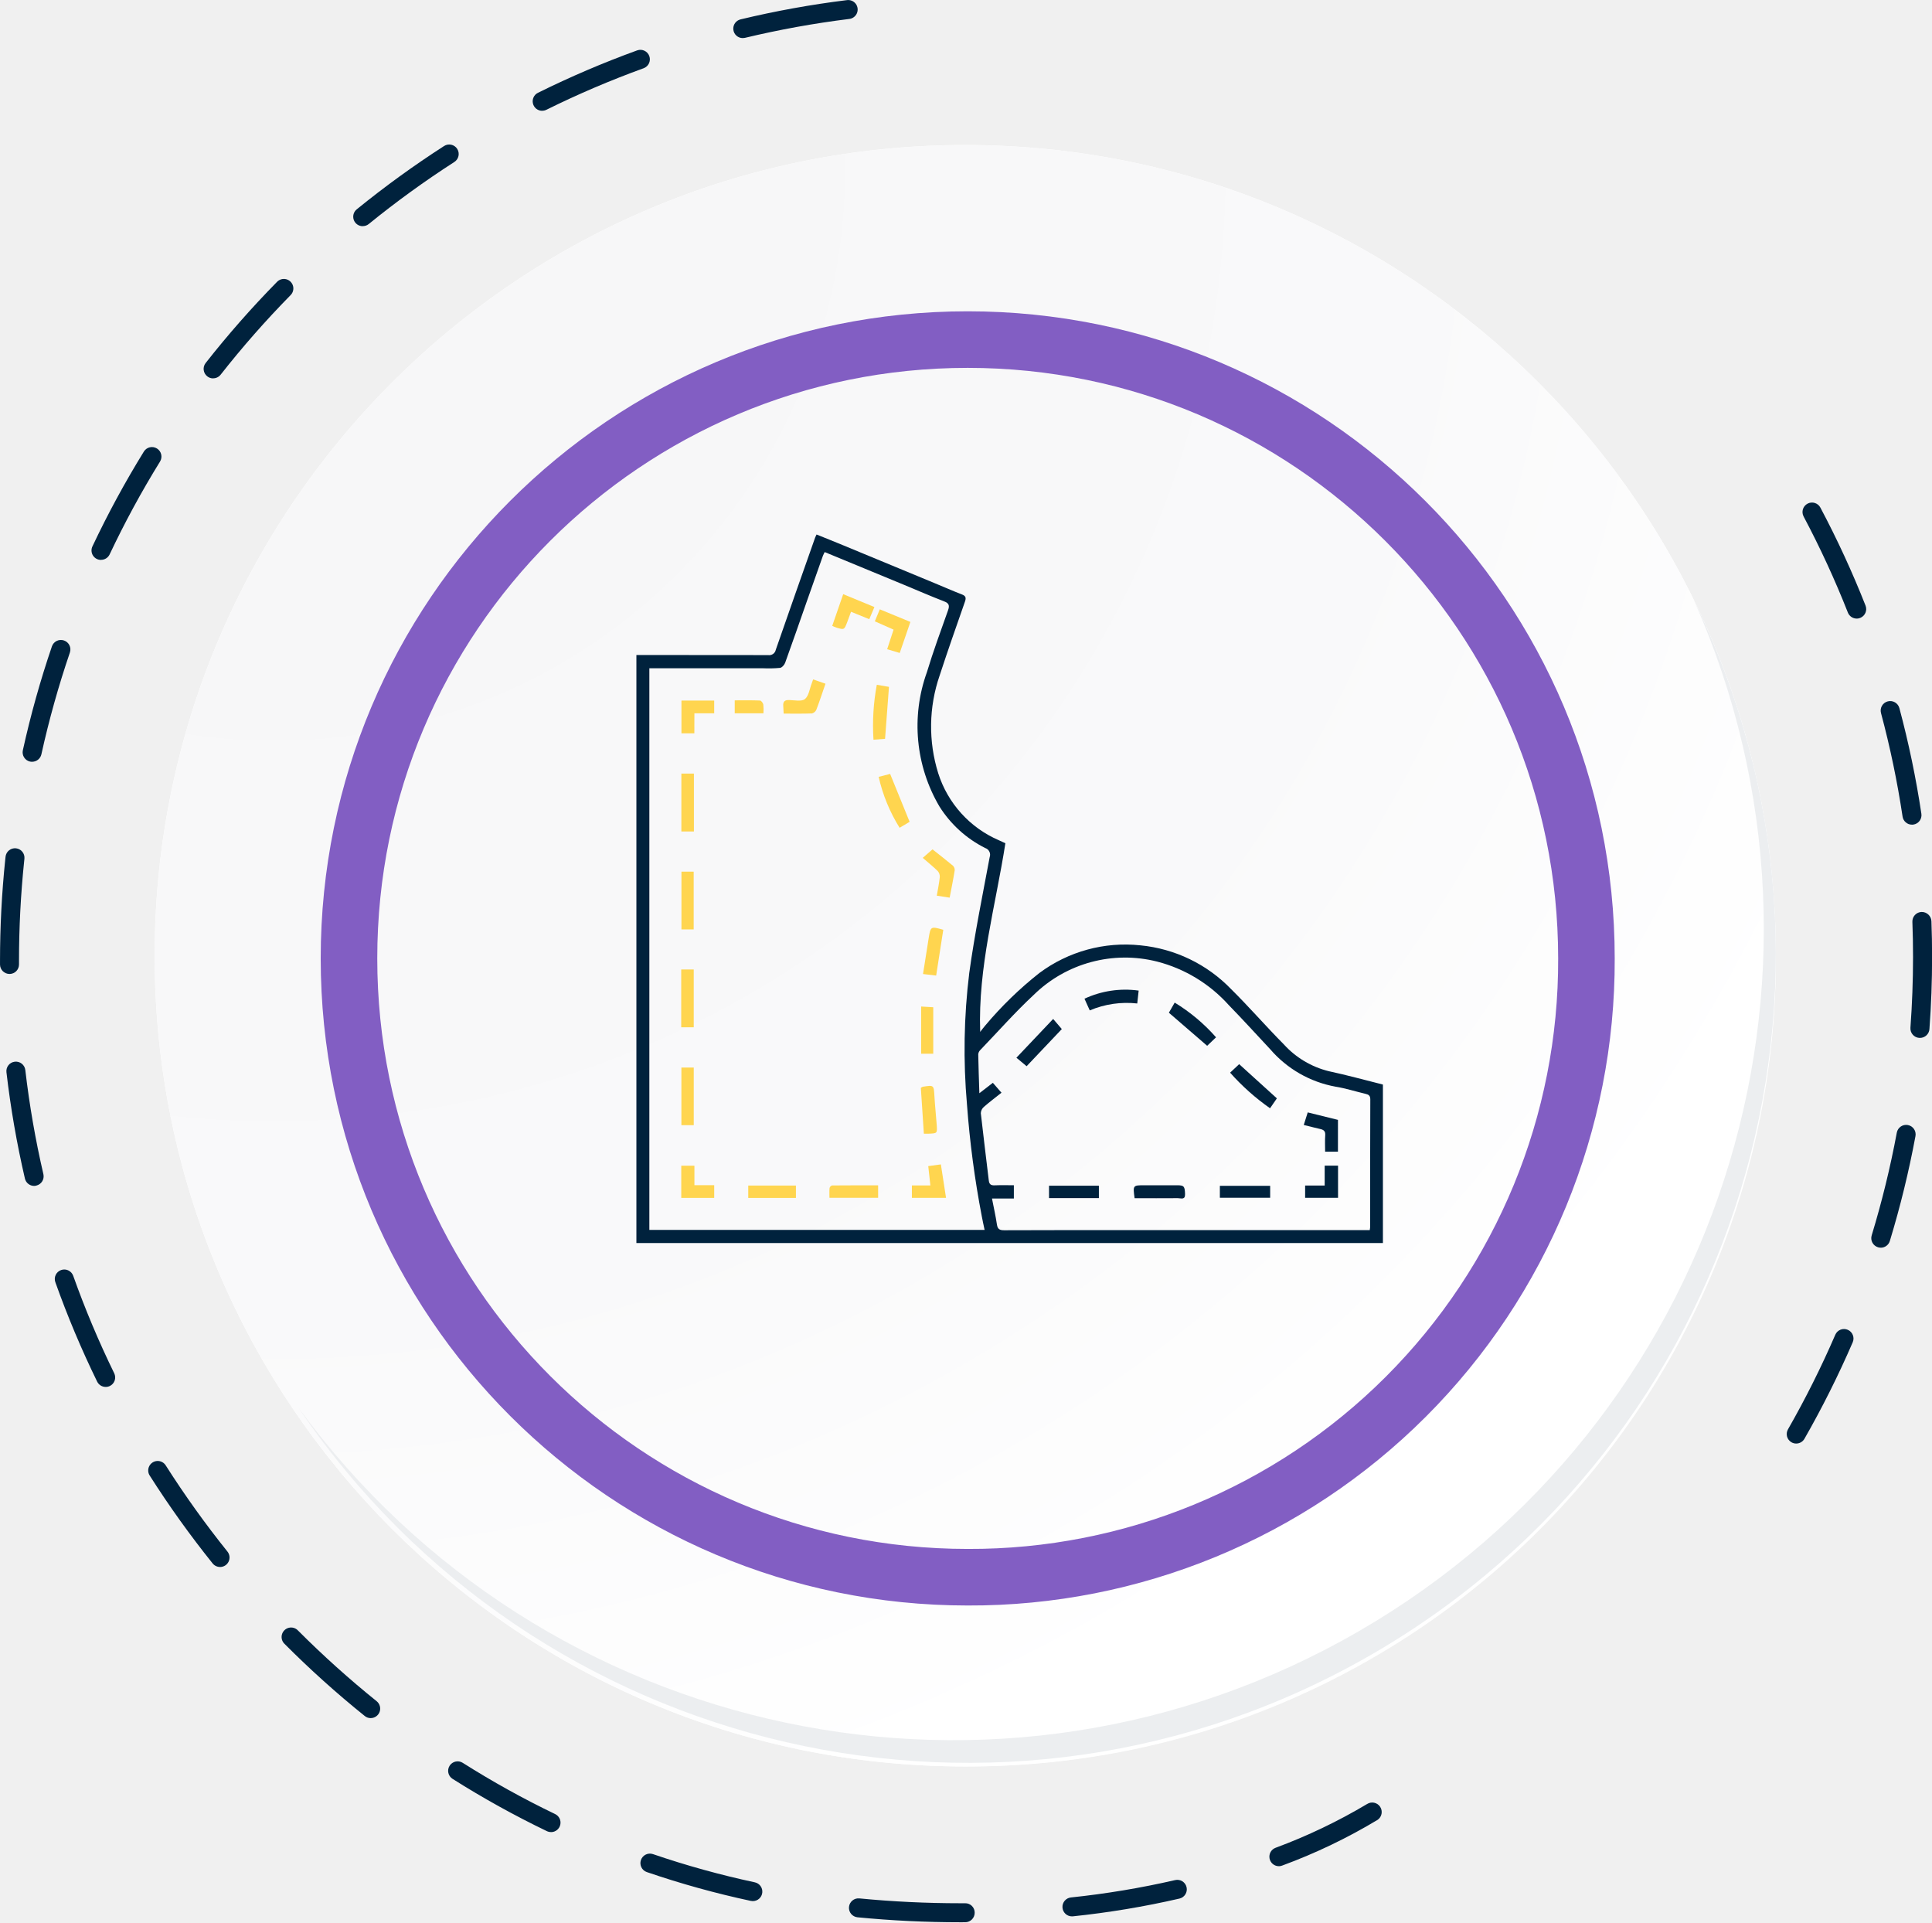
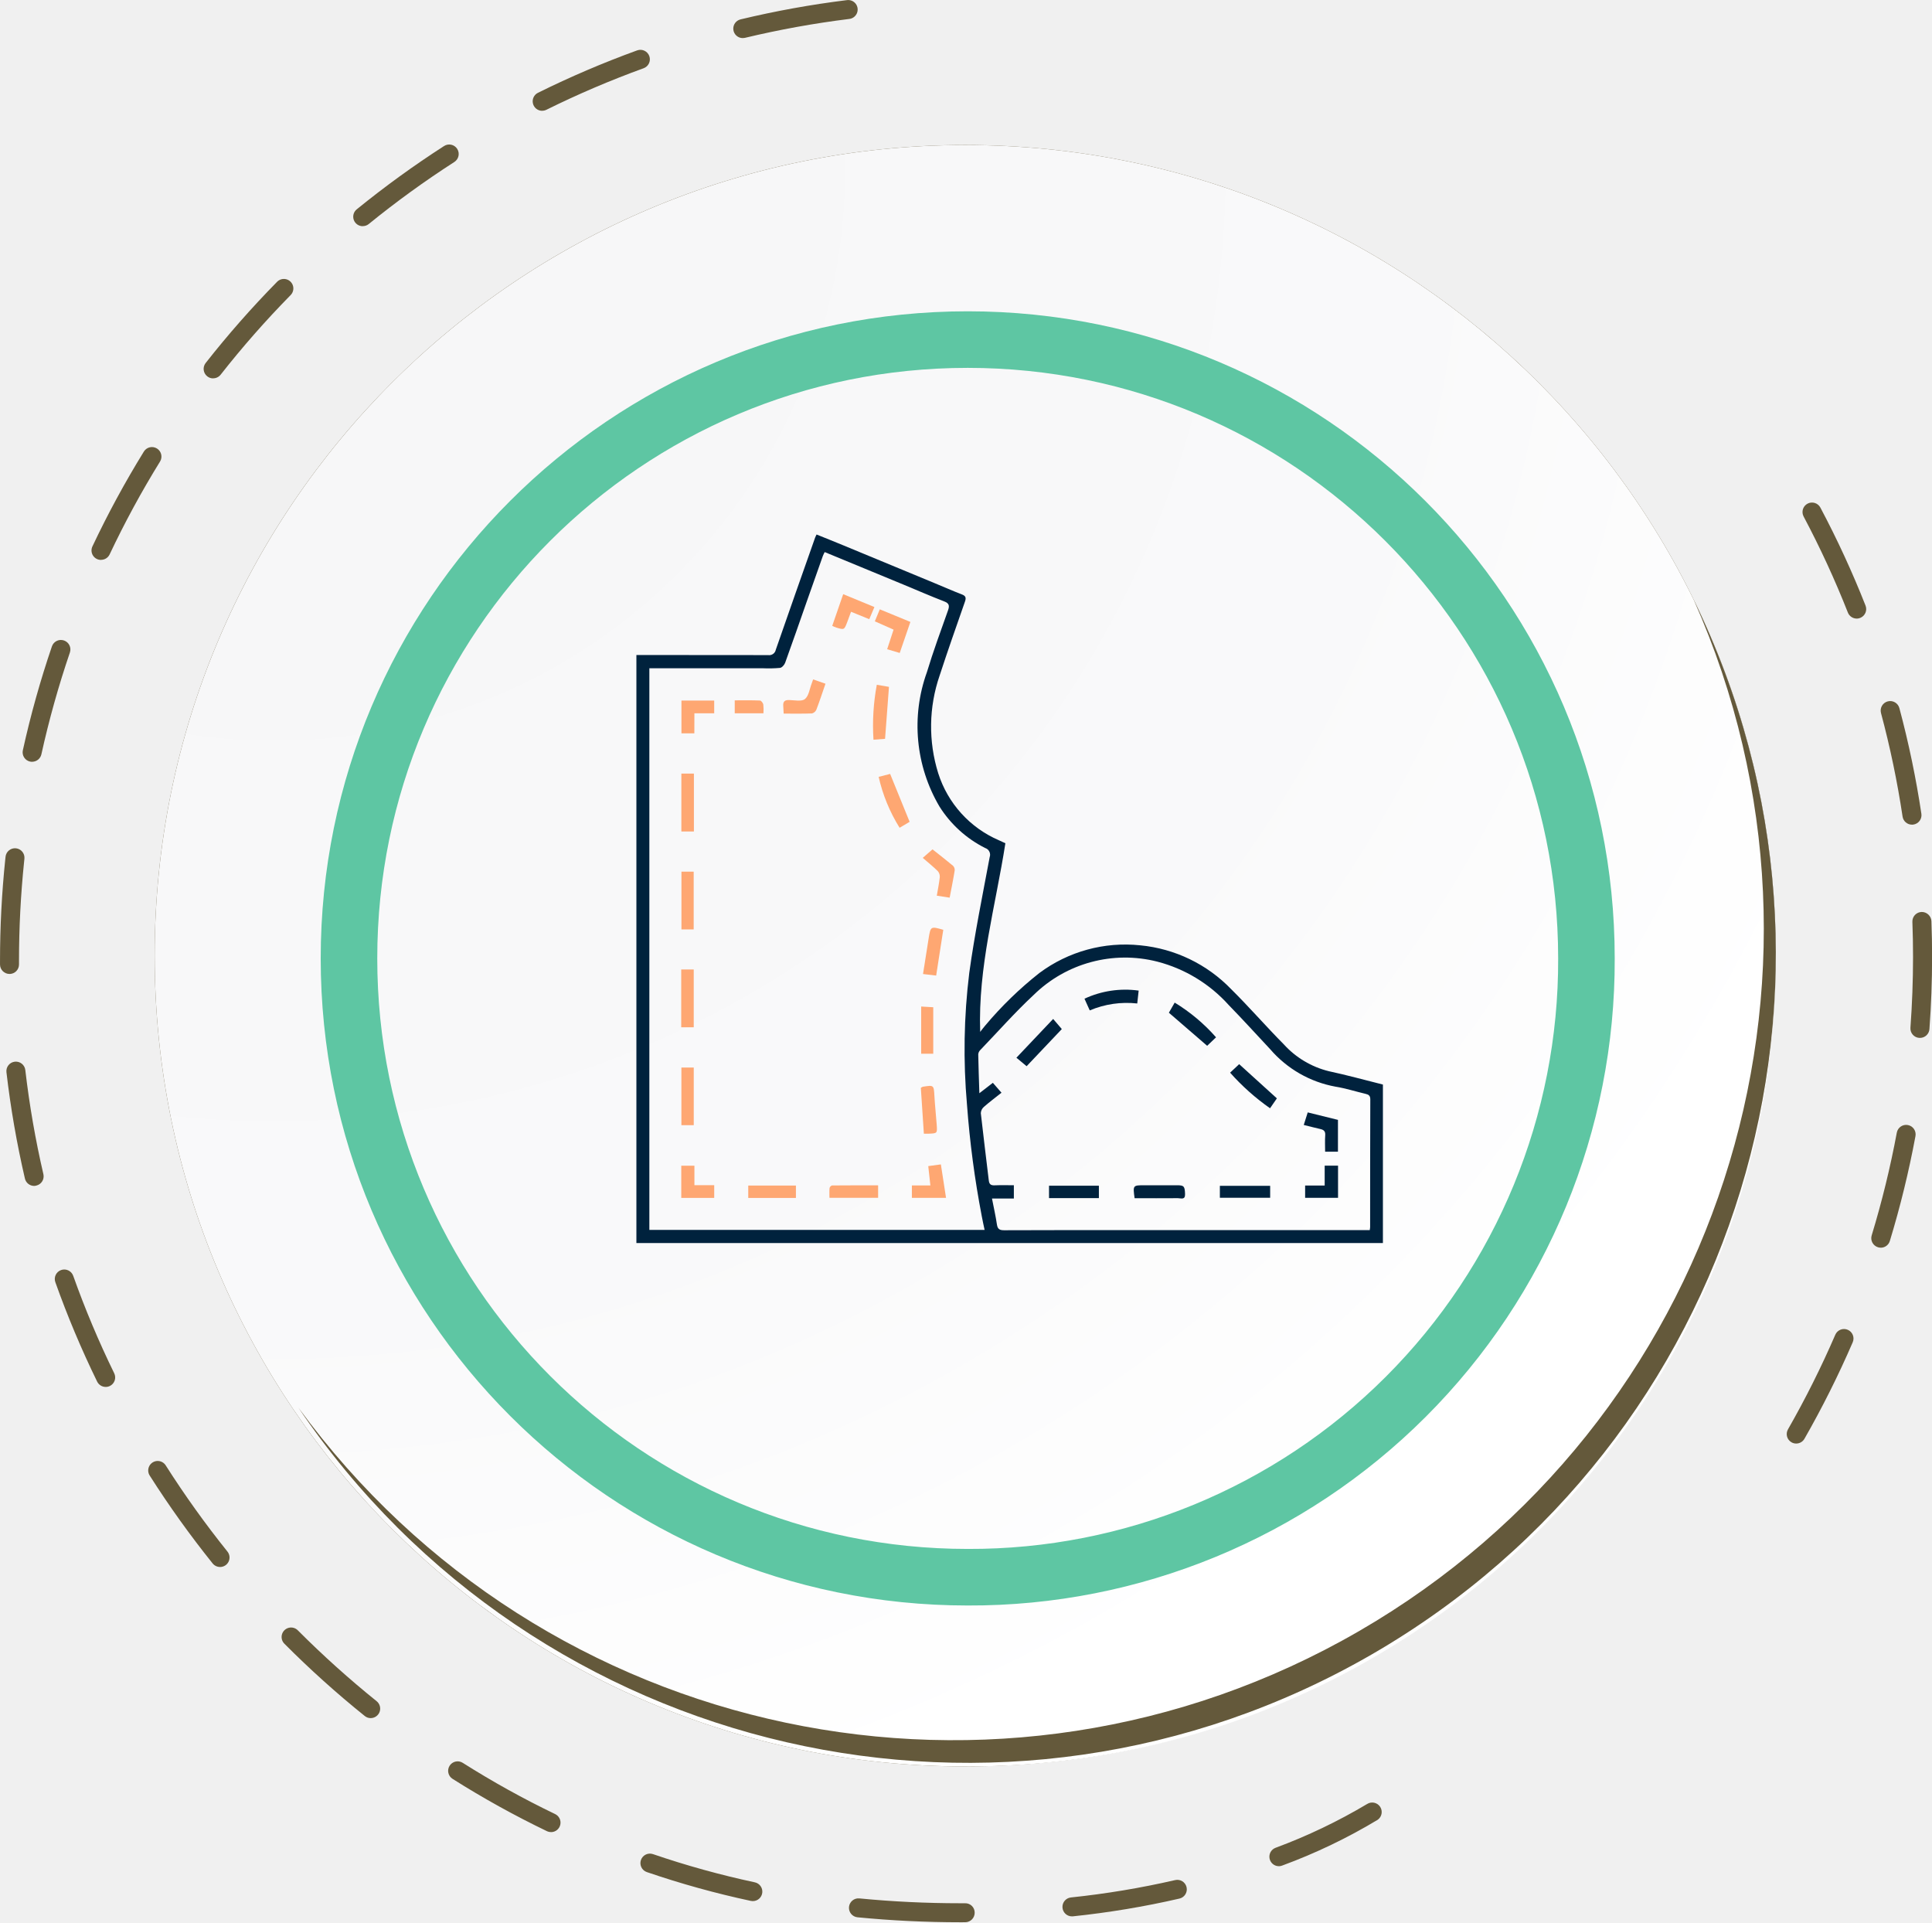
- <svg xmlns="http://www.w3.org/2000/svg" width="136.636" height="135.928" viewBox="0 0 136.636 135.928">
+ <svg xmlns="http://www.w3.org/2000/svg" id="Grupo_1099956" data-name="Grupo 1099956" width="136.636" height="135.928" viewBox="0 0 136.636 135.928">
  <defs>
    <radialGradient id="radial-gradient" cx="0.076" cy="0.019" r="1.465" gradientTransform="translate(0.001)" gradientUnits="objectBoundingBox">
      <stop offset="0" stop-color="#f6f6f7" />
      <stop offset="0.477" stop-color="#f9f9fa" />
      <stop offset="0.715" stop-color="#fff" />
    </radialGradient>
  </defs>
-   <g id="Grupo_1100724" data-name="Grupo 1100724" transform="translate(-363 -3430)">
-     <g id="Grupo_1099956" data-name="Grupo 1099956" transform="translate(363 3430)">
-       <g id="Grupo_26585" data-name="Grupo 26585" transform="translate(126.362 35.538)">
-         <path id="Trazado_67426" data-name="Trazado 67426" d="M1525.322,4809.3a.658.658,0,0,1-.333-.088.67.67,0,0,1-.25-.915,67.285,67.285,0,0,0,3.347-6.691.671.671,0,1,1,1.232.533,68.634,68.634,0,0,1-3.414,6.824A.67.67,0,0,1,1525.322,4809.3Zm5.984-13.85a.66.66,0,0,1-.2-.03.672.672,0,0,1-.447-.838,67.32,67.32,0,0,0,1.777-7.267.671.671,0,0,1,1.32.245,68.853,68.853,0,0,1-1.812,7.414A.67.67,0,0,1,1531.306,4795.452Zm2.764-14.835h-.05a.671.671,0,0,1-.62-.718c.121-1.659.184-3.339.184-5,0-.831-.015-1.667-.046-2.486a.671.671,0,0,1,.646-.7.683.683,0,0,1,.7.646c.031.835.047,1.688.047,2.536,0,1.688-.062,3.4-.187,5.093A.671.671,0,0,1,1534.07,4780.616Zm-.563-15.078a.67.67,0,0,1-.663-.571,66.216,66.216,0,0,0-1.526-7.322.671.671,0,0,1,1.3-.348,67.712,67.712,0,0,1,1.556,7.471.671.671,0,0,1-.563.763A.638.638,0,0,1,1533.507,4765.539Zm-3.907-14.572a.671.671,0,0,1-.625-.427,66.664,66.664,0,0,0-3.13-6.793.671.671,0,0,1,1.186-.629,68.117,68.117,0,0,1,3.194,6.93.672.672,0,0,1-.379.872A.663.663,0,0,1,1529.6,4750.967Z" transform="translate(-1524.651 -4742.761)" fill="#00223d" />
+   <g id="Grupo_26585" data-name="Grupo 26585" transform="translate(126.362 35.538)">
+     <path id="Trazado_67426" data-name="Trazado 67426" d="M1525.322,4809.3a.658.658,0,0,1-.333-.088.67.67,0,0,1-.25-.915,67.285,67.285,0,0,0,3.347-6.691.671.671,0,1,1,1.232.533,68.634,68.634,0,0,1-3.414,6.824A.67.67,0,0,1,1525.322,4809.3Zm5.984-13.85a.66.66,0,0,1-.2-.03.672.672,0,0,1-.447-.838,67.32,67.32,0,0,0,1.777-7.267.671.671,0,0,1,1.32.245,68.853,68.853,0,0,1-1.812,7.414A.67.67,0,0,1,1531.306,4795.452Zm2.764-14.835h-.05a.671.671,0,0,1-.62-.718c.121-1.659.184-3.339.184-5,0-.831-.015-1.667-.046-2.486a.671.671,0,0,1,.646-.7.683.683,0,0,1,.7.646c.031.835.047,1.688.047,2.536,0,1.688-.062,3.4-.187,5.093A.671.671,0,0,1,1534.07,4780.616Zm-.563-15.078a.67.67,0,0,1-.663-.571,66.216,66.216,0,0,0-1.526-7.322.671.671,0,0,1,1.3-.348,67.712,67.712,0,0,1,1.556,7.471.671.671,0,0,1-.563.763A.638.638,0,0,1,1533.507,4765.539Zm-3.907-14.572a.671.671,0,0,1-.625-.427,66.664,66.664,0,0,0-3.13-6.793.671.671,0,0,1,1.186-.629,68.117,68.117,0,0,1,3.194,6.93.672.672,0,0,1-.379.872A.663.663,0,0,1,1529.6,4750.967Z" transform="translate(-1524.651 -4742.761)" fill="#64593b" />
+   </g>
+   <g id="Grupo_26586" data-name="Grupo 26586">
+     <path id="Trazado_67427" data-name="Trazado 67427" d="M1426.934,4832.106c-2.444,0-4.891-.118-7.274-.351a.671.671,0,1,1,.131-1.336c2.339.228,4.743.343,7.143.343h.337a.659.659,0,0,1,.675.667.67.67,0,0,1-.667.676Zm7.887-.416a.671.671,0,0,1-.07-1.338,61.3,61.3,0,0,0,7.373-1.228.671.671,0,0,1,.306,1.307,62.448,62.448,0,0,1-7.536,1.256Zm-22.563-1.079a.7.7,0,0,1-.142-.015,64.117,64.117,0,0,1-7.356-2.038.671.671,0,1,1,.434-1.27,63.018,63.018,0,0,0,7.2,1.994.671.671,0,0,1-.139,1.328Zm37.21-2.469a.672.672,0,0,1-.247-1.3,39.308,39.308,0,0,0,6.482-3.1.672.672,0,0,1,.745,1.118,39.592,39.592,0,0,1-6.732,3.229A.652.652,0,0,1,1449.467,4828.143Zm-51.482-2.413a.68.68,0,0,1-.29-.063,66.281,66.281,0,0,1-6.676-3.7.671.671,0,0,1,.717-1.135,64.575,64.575,0,0,0,6.54,3.626.671.671,0,0,1-.291,1.275Zm-12.754-8.058a.664.664,0,0,1-.42-.149,68.939,68.939,0,0,1-5.673-5.1.671.671,0,1,1,.951-.946,68.71,68.71,0,0,0,5.563,5,.672.672,0,0,1-.421,1.194Zm-10.656-10.688a.67.67,0,0,1-.524-.251,69.428,69.428,0,0,1-4.442-6.2.671.671,0,1,1,1.132-.72,68.439,68.439,0,0,0,4.357,6.081.671.671,0,0,1-.523,1.092Zm-8.092-12.732a.672.672,0,0,1-.6-.377,68,68,0,0,1-2.958-7.034.671.671,0,0,1,1.265-.448,66.775,66.775,0,0,0,2.9,6.893.67.67,0,0,1-.308.9A.659.659,0,0,1,1366.484,4794.251Zm-5.055-14.214a.672.672,0,0,1-.653-.52,67.88,67.88,0,0,1-1.306-7.52.671.671,0,1,1,1.334-.154,66.743,66.743,0,0,0,1.28,7.37.671.671,0,0,1-.5.8A.587.587,0,0,1,1361.429,4780.037Zm-1.743-14.988a.672.672,0,0,1-.671-.668v-.27a69.731,69.731,0,0,1,.371-7.161l.02-.188a.671.671,0,1,1,1.335.139l-.02.193a68.371,68.371,0,0,0-.363,7.018v.264a.67.67,0,0,1-.667.674Zm1.6-15a.681.681,0,0,1-.146-.017.67.67,0,0,1-.51-.8,68.351,68.351,0,0,1,2.056-7.346.671.671,0,1,1,1.271.433,67.179,67.179,0,0,0-2.016,7.2A.671.671,0,0,1,1361.288,4750.044Zm4.871-14.278a.668.668,0,0,1-.606-.956,68.423,68.423,0,0,1,3.639-6.708.672.672,0,0,1,1.143.707,66.85,66.85,0,0,0-3.568,6.573A.669.669,0,0,1,1366.158,4735.766Zm7.929-12.836a.655.655,0,0,1-.414-.145.671.671,0,0,1-.114-.942,68.861,68.861,0,0,1,5.04-5.73.671.671,0,1,1,.957.94,67.673,67.673,0,0,0-4.94,5.619A.669.669,0,0,1,1374.087,4722.93Zm10.581-10.762a.671.671,0,0,1-.424-1.192,68.989,68.989,0,0,1,6.178-4.478.671.671,0,0,1,.726,1.129,67.532,67.532,0,0,0-6.058,4.391A.659.659,0,0,1,1384.668,4712.168Zm12.691-8.159a.672.672,0,0,1-.3-1.273,68.423,68.423,0,0,1,7.017-3,.671.671,0,0,1,.457,1.263,67.069,67.069,0,0,0-6.878,2.938A.652.652,0,0,1,1397.359,4704.009Zm14.184-5.142a.671.671,0,0,1-.156-1.323,67.681,67.681,0,0,1,7.509-1.36.671.671,0,1,1,.166,1.331,67.323,67.323,0,0,0-7.362,1.334A.668.668,0,0,1,1411.543,4698.867Z" transform="translate(-1359.014 -4696.178)" fill="#64593b" />
+   </g>
+   <g id="Grupo_47319" data-name="Grupo 47319" transform="translate(10.937 10.254)">
+     <g id="Grupo_18423" data-name="Grupo 18423">
+       <g id="Grupo_18421" data-name="Grupo 18421">
+         <g id="Grupo_18420" data-name="Grupo 18420">
+           <g id="Grupo_18419" data-name="Grupo 18419">
+             <path id="Trazado_40936" data-name="Trazado 40936" d="M309.279,2203.047a57.328,57.328,0,1,1-57.327-57.326A57.327,57.327,0,0,1,309.279,2203.047Z" transform="translate(-194.623 -2145.721)" fill="#64593b" />
+           </g>
+         </g>
      </g>
-       <g id="Grupo_26586" data-name="Grupo 26586">
-         <path id="Trazado_67427" data-name="Trazado 67427" d="M1426.934,4832.106c-2.444,0-4.891-.118-7.274-.351a.671.671,0,1,1,.131-1.336c2.339.228,4.743.343,7.143.343h.337a.659.659,0,0,1,.675.667.67.67,0,0,1-.667.676Zm7.887-.416a.671.671,0,0,1-.07-1.338,61.3,61.3,0,0,0,7.373-1.228.671.671,0,0,1,.306,1.307,62.448,62.448,0,0,1-7.536,1.256Zm-22.563-1.079a.7.7,0,0,1-.142-.015,64.117,64.117,0,0,1-7.356-2.038.671.671,0,1,1,.434-1.27,63.018,63.018,0,0,0,7.2,1.994.671.671,0,0,1-.139,1.328Zm37.21-2.469a.672.672,0,0,1-.247-1.3,39.308,39.308,0,0,0,6.482-3.1.672.672,0,0,1,.745,1.118,39.592,39.592,0,0,1-6.732,3.229A.652.652,0,0,1,1449.467,4828.143Zm-51.482-2.413a.68.68,0,0,1-.29-.063,66.281,66.281,0,0,1-6.676-3.7.671.671,0,0,1,.717-1.135,64.575,64.575,0,0,0,6.54,3.626.671.671,0,0,1-.291,1.275Zm-12.754-8.058a.664.664,0,0,1-.42-.149,68.939,68.939,0,0,1-5.673-5.1.671.671,0,1,1,.951-.946,68.71,68.71,0,0,0,5.563,5,.672.672,0,0,1-.421,1.194Zm-10.656-10.688a.67.67,0,0,1-.524-.251,69.428,69.428,0,0,1-4.442-6.2.671.671,0,1,1,1.132-.72,68.439,68.439,0,0,0,4.357,6.081.671.671,0,0,1-.523,1.092Zm-8.092-12.732a.672.672,0,0,1-.6-.377,68,68,0,0,1-2.958-7.034.671.671,0,0,1,1.265-.448,66.775,66.775,0,0,0,2.9,6.893.67.67,0,0,1-.308.9A.659.659,0,0,1,1366.484,4794.251Zm-5.055-14.214a.672.672,0,0,1-.653-.52,67.88,67.88,0,0,1-1.306-7.52.671.671,0,1,1,1.334-.154,66.743,66.743,0,0,0,1.28,7.37.671.671,0,0,1-.5.8A.587.587,0,0,1,1361.429,4780.037Zm-1.743-14.988a.672.672,0,0,1-.671-.668v-.27a69.731,69.731,0,0,1,.371-7.161l.02-.188a.671.671,0,1,1,1.335.139l-.02.193a68.371,68.371,0,0,0-.363,7.018v.264a.67.67,0,0,1-.667.674Zm1.6-15a.681.681,0,0,1-.146-.017.67.67,0,0,1-.51-.8,68.351,68.351,0,0,1,2.056-7.346.671.671,0,1,1,1.271.433,67.179,67.179,0,0,0-2.016,7.2A.671.671,0,0,1,1361.288,4750.044Zm4.871-14.278a.668.668,0,0,1-.606-.956,68.423,68.423,0,0,1,3.639-6.708.672.672,0,0,1,1.143.707,66.85,66.85,0,0,0-3.568,6.573A.669.669,0,0,1,1366.158,4735.766Zm7.929-12.836a.655.655,0,0,1-.414-.145.671.671,0,0,1-.114-.942,68.861,68.861,0,0,1,5.04-5.73.671.671,0,1,1,.957.94,67.673,67.673,0,0,0-4.94,5.619A.669.669,0,0,1,1374.087,4722.93Zm10.581-10.762a.671.671,0,0,1-.424-1.192,68.989,68.989,0,0,1,6.178-4.478.671.671,0,0,1,.726,1.129,67.532,67.532,0,0,0-6.058,4.391A.659.659,0,0,1,1384.668,4712.168Zm12.691-8.159a.672.672,0,0,1-.3-1.273,68.423,68.423,0,0,1,7.017-3,.671.671,0,0,1,.457,1.263,67.069,67.069,0,0,0-6.878,2.938A.652.652,0,0,1,1397.359,4704.009Zm14.184-5.142a.671.671,0,0,1-.156-1.323,67.681,67.681,0,0,1,7.509-1.36.671.671,0,1,1,.166,1.331,67.323,67.323,0,0,0-7.362,1.334A.668.668,0,0,1,1411.543,4698.867Z" transform="translate(-1359.014 -4696.178)" fill="#00223d" />
+       <path id="Trazado_40937" data-name="Trazado 40937" d="M308.668,2202.382a57.327,57.327,0,1,0-57.327,57.329A57.1,57.1,0,0,0,308.668,2202.382Z" transform="translate(-194.012 -2145.055)" fill="url(#radial-gradient)" />
+       <path id="Trazado_40938" data-name="Trazado 40938" d="M289.688,2196.994a43.758,43.758,0,1,0-43.758,43.758A43.593,43.593,0,0,0,289.688,2196.994Z" transform="translate(-188.428 -2139.477)" fill="none" stroke="#5ec6a3" stroke-miterlimit="10" stroke-width="4" />
+       <g id="Grupo_18422" data-name="Grupo 18422" transform="translate(10.156 32.185)">
+         <path id="Trazado_40939" data-name="Trazado 40939" d="M299.248,2164.488a57.335,57.335,0,0,1-98.7,57.09,57.153,57.153,0,0,0,98.7-57.09Z" transform="translate(-200.545 -2164.488)" fill="#64593b" />
      </g>
-       <g id="Grupo_47319" data-name="Grupo 47319" transform="translate(10.937 10.254)">
-         <g id="Grupo_18423" data-name="Grupo 18423">
-           <g id="Grupo_18421" data-name="Grupo 18421">
-             <g id="Grupo_18420" data-name="Grupo 18420">
-               <g id="Grupo_18419" data-name="Grupo 18419">
-                 <path id="Trazado_40936" data-name="Trazado 40936" d="M309.279,2203.047a57.328,57.328,0,1,1-57.327-57.326A57.327,57.327,0,0,1,309.279,2203.047Z" transform="translate(-194.623 -2145.721)" fill="#fff" />
-               </g>
-             </g>
-           </g>
-           <path id="Trazado_40937" data-name="Trazado 40937" d="M308.668,2202.382a57.327,57.327,0,1,0-57.327,57.329A57.1,57.1,0,0,0,308.668,2202.382Z" transform="translate(-194.012 -2145.055)" fill="url(#radial-gradient)" />
-           <path id="Trazado_40938" data-name="Trazado 40938" d="M289.688,2196.994a43.758,43.758,0,1,0-43.758,43.758A43.593,43.593,0,0,0,289.688,2196.994Z" transform="translate(-188.428 -2139.477)" fill="none" stroke="#825ec3" stroke-miterlimit="10" stroke-width="4" />
-           <g id="Grupo_18422" data-name="Grupo 18422" transform="translate(10.156 32.185)">
-             <path id="Trazado_40939" data-name="Trazado 40939" d="M299.248,2164.488a57.335,57.335,0,0,1-98.7,57.09,57.153,57.153,0,0,0,98.7-57.09Z" transform="translate(-200.545 -2164.488)" fill="#eceef0" />
-           </g>
-           <g id="Grupo_47331" data-name="Grupo 47331" transform="translate(34.072 27.542)">
-             <g id="Grupo_47330" data-name="Grupo 47330">
-               <path id="Trazado_71273" data-name="Trazado 71273" d="M-46.605,604.86c-.689,4.425-1.941,8.742-1.782,13.34.117-.148.226-.3.352-.444a26.067,26.067,0,0,1,3.836-3.722,10.163,10.163,0,0,1,7.141-1.955,10.3,10.3,0,0,1,6.422,3.1c1.278,1.263,2.456,2.626,3.721,3.9a6.332,6.332,0,0,0,3.183,1.9c1.28.274,2.543.624,3.827.944v11.209H-72.7V591.549h.525c2.93,0,5.86,0,8.79.007a.477.477,0,0,0,.544-.382c.914-2.642,1.848-5.277,2.776-7.914.023-.066.059-.128.107-.232.641.259,1.273.51,1.9.77q3.24,1.338,6.478,2.682c.633.262,1.26.54,1.9.785.285.109.307.248.214.515-.607,1.737-1.218,3.472-1.789,5.221a11.068,11.068,0,0,0-.1,6.908,7.693,7.693,0,0,0,4.3,4.744C-46.9,604.725-46.75,604.794-46.605,604.86Zm-25.179-12.372V632.2h23.71c-.075-.355-.144-.659-.2-.964a68.476,68.476,0,0,1-1.046-7.892,44.314,44.314,0,0,1,.162-9.326c.379-2.739.934-5.453,1.442-8.173a.5.5,0,0,0-.321-.649,8.121,8.121,0,0,1-3.229-2.932,11.221,11.221,0,0,1-.889-9.5c.445-1.474.98-2.921,1.494-4.373.119-.336.078-.5-.279-.636-.959-.369-1.9-.782-2.85-1.175-1.858-.769-3.718-1.535-5.594-2.31-.05.106-.1.191-.132.282q-.565,1.593-1.126,3.188c-.51,1.452-1.012,2.908-1.537,4.355-.055.151-.225.347-.363.365a9.089,9.089,0,0,1-1.2.027l-7.5,0Zm50.949,39.727c.015-.117.026-.159.026-.2,0-3.015,0-6.029.012-9.044,0-.269-.123-.34-.338-.391-.708-.167-1.405-.392-2.121-.507a7.978,7.978,0,0,1-4.616-2.643c-.976-1.042-1.934-2.1-2.931-3.122a10.241,10.241,0,0,0-5.051-3.075,9.228,9.228,0,0,0-8.755,2.358c-1.324,1.232-2.527,2.6-3.779,3.9a.475.475,0,0,0-.136.3c.016.879.048,1.758.079,2.746l.955-.736.61.7c-.447.356-.859.663-1.243,1a.629.629,0,0,0-.22.444c.175,1.589.38,3.174.565,4.762.032.277.155.354.42.342.452-.02.906-.005,1.353-.005v.938h-1.547c.126.649.262,1.243.35,1.844.049.337.211.4.515.4q4.413-.015,8.826-.009h17.026Z" transform="translate(72.699 -583.028)" fill="#00223d" />
-               <path id="Trazado_71276" data-name="Trazado 71276" d="M-34.691,865.105h-.865V861.02h.865Z" transform="translate(38.741 -837.179)" fill="#ffd54f" />
-               <path id="Trazado_71277" data-name="Trazado 71277" d="M-35.748,945.761v-4.088h.885v4.088Z" transform="translate(38.917 -910.915)" fill="#ffd54f" />
-               <path id="Trazado_71278" data-name="Trazado 71278" d="M-34.75,784.255h-.887v-4.094h.887Z" transform="translate(38.816 -763.255)" fill="#ffd54f" />
-               <path id="Trazado_71279" data-name="Trazado 71279" d="M-34.732,1026.608h-.874v-4.075h.874Z" transform="translate(38.787 -984.84)" fill="#ffd54f" />
-               <path id="Trazado_71280" data-name="Trazado 71280" d="M51.342,702.79c-.226.653-.419,1.247-.642,1.829a.467.467,0,0,1-.31.271c-.652.026-1.305.013-2.006.013-.011-.212-.02-.391-.03-.569-.017-.3.128-.4.416-.391.382.008.879.122,1.118-.069.278-.223.331-.727.481-1.109.031-.078.057-.158.1-.281Z" transform="translate(-37.971 -692.238)" fill="#ffd54f" />
-               <path id="Trazado_71281" data-name="Trazado 71281" d="M-34.648,722.3h-.912v-2.315h2.316v.9h-1.4Z" transform="translate(38.745 -708.241)" fill="#ffd54f" />
-               <path id="Trazado_71282" data-name="Trazado 71282" d="M164.123,842.6c.479.379.974.761,1.453,1.163a.412.412,0,0,1,.116.326c-.1.629-.23,1.255-.357,1.926l-.909-.141c.077-.461.167-.889.212-1.322a.585.585,0,0,0-.151-.423c-.323-.317-.677-.6-1.055-.928Z" transform="translate(-143.182 -820.335)" fill="#ffd54f" />
-               <path id="Trazado_71283" data-name="Trazado 71283" d="M126.424,645.61l-.754,2.195-.889-.265.454-1.385-1.325-.587.35-.849Z" transform="translate(-107.048 -639.428)" fill="#ffd54f" />
-               <path id="Trazado_71284" data-name="Trazado 71284" d="M129.254,783.746l-.709.421a11.638,11.638,0,0,1-1.481-3.6l.811-.209Z" transform="translate(-109.932 -763.429)" fill="#ffd54f" />
-               <path id="Trazado_71285" data-name="Trazado 71285" d="M154.464,1104.75v-.875h1.308l-.15-1.368.892-.122.365,2.365Z" transform="translate(-134.982 -1057.844)" fill="#ffd54f" />
-               <path id="Trazado_71286" data-name="Trazado 71286" d="M122.607,706.925l.86.148-.276,3.674-.819.063A15.646,15.646,0,0,1,122.607,706.925Z" transform="translate(-105.606 -696.299)" fill="#ffd54f" />
-               <path id="Trazado_71287" data-name="Trazado 71287" d="M91.754,633.136l-.364.858-1.29-.524c-.093.254-.18.5-.275.747-.208.536-.21.536-.766.371a2.9,2.9,0,0,1-.288-.122l.775-2.241Z" transform="translate(-74.922 -628.006)" fill="#ffd54f" />
-               <path id="Trazado_71288" data-name="Trazado 71288" d="M-34.754,1103.444v1.38h1.4v.9h-2.33v-2.279Z" transform="translate(38.856 -1058.812)" fill="#ffd54f" />
-               <path id="Trazado_71289" data-name="Trazado 71289" d="M89.879,1119.655v.882H86.437c0-.228-.014-.463.008-.695a.261.261,0,0,1,.177-.18C87.7,1119.651,88.78,1119.655,89.879,1119.655Z" transform="translate(-72.785 -1073.632)" fill="#ffd54f" />
-               <path id="Trazado_71290" data-name="Trazado 71290" d="M19.516,1119.829h3.372v.876H19.516Z" transform="translate(-11.607 -1073.792)" fill="#ffd54f" />
-               <path id="Trazado_71291" data-name="Trazado 71291" d="M164.577,910.6l-.93-.109c.135-.858.262-1.671.392-2.483.143-.9.144-.9,1.041-.645Z" transform="translate(-143.378 -879.411)" fill="#ffd54f" />
-               <path id="Trazado_71292" data-name="Trazado 71292" d="M162.062,1041.044l-.214-3.243a.707.707,0,0,1,.135-.077c.792-.125.78-.124.826.667.039.681.115,1.361.163,2.042.041.584.032.586-.56.61C162.315,1041.047,162.217,1041.044,162.062,1041.044Z" transform="translate(-141.733 -998.673)" fill="#ffd54f" />
-               <path id="Trazado_71293" data-name="Trazado 71293" d="M162.121,972.228l.854.051v3.287h-.854Z" transform="translate(-141.982 -938.85)" fill="#ffd54f" />
-               <path id="Trazado_71294" data-name="Trazado 71294" d="M8.37,720.645v-.915c.6,0,1.19-.012,1.782.013.087,0,.216.168.238.277a3.279,3.279,0,0,1,.011.626Z" transform="translate(-1.417 -708.003)" fill="#ffd54f" />
-               <path id="Trazado_71295" data-name="Trazado 71295" d="M481.075,1103.416v2.275h-2.328v-.869h1.383v-1.406Z" transform="translate(-431.454 -1058.786)" fill="#00223d" />
-               <path id="Trazado_71296" data-name="Trazado 71296" d="M480.007,1062.292H479.1c0-.4-.021-.783.007-1.162.021-.276-.1-.382-.339-.437-.385-.088-.767-.187-1.179-.289l.281-.888,2.138.528Z" transform="translate(-430.393 -1018.651)" fill="#00223d" />
-               <path id="Trazado_71297" data-name="Trazado 71297" d="M369.728,971.433l-.628.6-2.708-2.339.411-.715A12.654,12.654,0,0,1,369.728,971.433Z" transform="translate(-328.735 -935.878)" fill="#00223d" />
-               <path id="Trazado_71298" data-name="Trazado 71298" d="M243.255,982.46l.612.716-2.489,2.626-.722-.6Z" transform="translate(-213.782 -948.204)" fill="#00223d" />
-               <path id="Trazado_71299" data-name="Trazado 71299" d="M417.514,1019.737l2.667,2.419-.483.7a16.185,16.185,0,0,1-2.825-2.517Z" transform="translate(-374.886 -982.284)" fill="#00223d" />
-               <path id="Trazado_71300" data-name="Trazado 71300" d="M300.636,958.492l-.1.91a6.719,6.719,0,0,0-3.359.49l-.373-.827A6.841,6.841,0,0,1,300.636,958.492Z" transform="translate(-265.116 -926.24)" fill="#00223d" />
-               <path id="Trazado_71301" data-name="Trazado 71301" d="M271.084,1120.829h-3.526v-.878h3.526Z" transform="translate(-238.377 -1073.903)" fill="#00223d" />
-               <path id="Trazado_71302" data-name="Trazado 71302" d="M412,1120.063v.844h-3.557v-.844Z" transform="translate(-367.18 -1074.006)" fill="#00223d" />
-               <path id="Trazado_71303" data-name="Trazado 71303" d="M337.49,1120.494c-.124-.916-.124-.916.7-.916H340.5c.485,0,.54.073.558.625.014.438-.3.286-.509.288C339.541,1120.5,338.529,1120.494,337.49,1120.494Z" transform="translate(-302.257 -1073.561)" fill="#00223d" />
-             </g>
-           </g>
+       <g id="Grupo_47331" data-name="Grupo 47331" transform="translate(34.072 27.542)">
+         <g id="Grupo_47330" data-name="Grupo 47330">
+           <path id="Trazado_71273" data-name="Trazado 71273" d="M-46.605,604.86c-.689,4.425-1.941,8.742-1.782,13.34.117-.148.226-.3.352-.444a26.067,26.067,0,0,1,3.836-3.722,10.163,10.163,0,0,1,7.141-1.955,10.3,10.3,0,0,1,6.422,3.1c1.278,1.263,2.456,2.626,3.721,3.9a6.332,6.332,0,0,0,3.183,1.9c1.28.274,2.543.624,3.827.944v11.209H-72.7V591.549h.525c2.93,0,5.86,0,8.79.007a.477.477,0,0,0,.544-.382c.914-2.642,1.848-5.277,2.776-7.914.023-.066.059-.128.107-.232.641.259,1.273.51,1.9.77q3.24,1.338,6.478,2.682c.633.262,1.26.54,1.9.785.285.109.307.248.214.515-.607,1.737-1.218,3.472-1.789,5.221a11.068,11.068,0,0,0-.1,6.908,7.693,7.693,0,0,0,4.3,4.744C-46.9,604.725-46.75,604.794-46.605,604.86Zm-25.179-12.372V632.2h23.71c-.075-.355-.144-.659-.2-.964a68.476,68.476,0,0,1-1.046-7.892,44.314,44.314,0,0,1,.162-9.326c.379-2.739.934-5.453,1.442-8.173a.5.5,0,0,0-.321-.649,8.121,8.121,0,0,1-3.229-2.932,11.221,11.221,0,0,1-.889-9.5c.445-1.474.98-2.921,1.494-4.373.119-.336.078-.5-.279-.636-.959-.369-1.9-.782-2.85-1.175-1.858-.769-3.718-1.535-5.594-2.31-.05.106-.1.191-.132.282q-.565,1.593-1.126,3.188c-.51,1.452-1.012,2.908-1.537,4.355-.055.151-.225.347-.363.365a9.089,9.089,0,0,1-1.2.027l-7.5,0Zm50.949,39.727c.015-.117.026-.159.026-.2,0-3.015,0-6.029.012-9.044,0-.269-.123-.34-.338-.391-.708-.167-1.405-.392-2.121-.507a7.978,7.978,0,0,1-4.616-2.643c-.976-1.042-1.934-2.1-2.931-3.122a10.241,10.241,0,0,0-5.051-3.075,9.228,9.228,0,0,0-8.755,2.358c-1.324,1.232-2.527,2.6-3.779,3.9a.475.475,0,0,0-.136.3c.016.879.048,1.758.079,2.746l.955-.736.61.7c-.447.356-.859.663-1.243,1a.629.629,0,0,0-.22.444c.175,1.589.38,3.174.565,4.762.032.277.155.354.42.342.452-.02.906-.005,1.353-.005v.938h-1.547c.126.649.262,1.243.35,1.844.049.337.211.4.515.4q4.413-.015,8.826-.009h17.026Z" transform="translate(72.699 -583.028)" fill="#00223d" />
+           <path id="Trazado_71276" data-name="Trazado 71276" d="M-34.691,865.105h-.865V861.02h.865Z" transform="translate(38.741 -837.179)" fill="#fea772" />
+           <path id="Trazado_71277" data-name="Trazado 71277" d="M-35.748,945.761v-4.088h.885v4.088Z" transform="translate(38.917 -910.915)" fill="#fea772" />
+           <path id="Trazado_71278" data-name="Trazado 71278" d="M-34.75,784.255h-.887v-4.094h.887Z" transform="translate(38.816 -763.255)" fill="#fea772" />
+           <path id="Trazado_71279" data-name="Trazado 71279" d="M-34.732,1026.608h-.874v-4.075h.874Z" transform="translate(38.787 -984.84)" fill="#fea772" />
+           <path id="Trazado_71280" data-name="Trazado 71280" d="M51.342,702.79c-.226.653-.419,1.247-.642,1.829a.467.467,0,0,1-.31.271c-.652.026-1.305.013-2.006.013-.011-.212-.02-.391-.03-.569-.017-.3.128-.4.416-.391.382.008.879.122,1.118-.069.278-.223.331-.727.481-1.109.031-.078.057-.158.1-.281Z" transform="translate(-37.971 -692.238)" fill="#fea772" />
+           <path id="Trazado_71281" data-name="Trazado 71281" d="M-34.648,722.3h-.912v-2.315h2.316v.9h-1.4Z" transform="translate(38.745 -708.241)" fill="#fea772" />
+           <path id="Trazado_71282" data-name="Trazado 71282" d="M164.123,842.6c.479.379.974.761,1.453,1.163a.412.412,0,0,1,.116.326c-.1.629-.23,1.255-.357,1.926l-.909-.141c.077-.461.167-.889.212-1.322a.585.585,0,0,0-.151-.423c-.323-.317-.677-.6-1.055-.928Z" transform="translate(-143.182 -820.335)" fill="#fea772" />
+           <path id="Trazado_71283" data-name="Trazado 71283" d="M126.424,645.61l-.754,2.195-.889-.265.454-1.385-1.325-.587.35-.849Z" transform="translate(-107.048 -639.428)" fill="#fea772" />
+           <path id="Trazado_71284" data-name="Trazado 71284" d="M129.254,783.746l-.709.421a11.638,11.638,0,0,1-1.481-3.6l.811-.209Z" transform="translate(-109.932 -763.429)" fill="#fea772" />
+           <path id="Trazado_71285" data-name="Trazado 71285" d="M154.464,1104.75v-.875h1.308l-.15-1.368.892-.122.365,2.365Z" transform="translate(-134.982 -1057.844)" fill="#fea772" />
+           <path id="Trazado_71286" data-name="Trazado 71286" d="M122.607,706.925l.86.148-.276,3.674-.819.063A15.646,15.646,0,0,1,122.607,706.925Z" transform="translate(-105.606 -696.299)" fill="#fea772" />
+           <path id="Trazado_71287" data-name="Trazado 71287" d="M91.754,633.136l-.364.858-1.29-.524c-.093.254-.18.5-.275.747-.208.536-.21.536-.766.371a2.9,2.9,0,0,1-.288-.122l.775-2.241Z" transform="translate(-74.922 -628.006)" fill="#fea772" />
+           <path id="Trazado_71288" data-name="Trazado 71288" d="M-34.754,1103.444v1.38h1.4v.9h-2.33v-2.279Z" transform="translate(38.856 -1058.812)" fill="#fea772" />
+           <path id="Trazado_71289" data-name="Trazado 71289" d="M89.879,1119.655v.882H86.437c0-.228-.014-.463.008-.695a.261.261,0,0,1,.177-.18C87.7,1119.651,88.78,1119.655,89.879,1119.655Z" transform="translate(-72.785 -1073.632)" fill="#fea772" />
+           <path id="Trazado_71290" data-name="Trazado 71290" d="M19.516,1119.829h3.372v.876H19.516Z" transform="translate(-11.607 -1073.792)" fill="#fea772" />
+           <path id="Trazado_71291" data-name="Trazado 71291" d="M164.577,910.6l-.93-.109c.135-.858.262-1.671.392-2.483.143-.9.144-.9,1.041-.645Z" transform="translate(-143.378 -879.411)" fill="#fea772" />
+           <path id="Trazado_71292" data-name="Trazado 71292" d="M162.062,1041.044l-.214-3.243a.707.707,0,0,1,.135-.077c.792-.125.78-.124.826.667.039.681.115,1.361.163,2.042.041.584.032.586-.56.61C162.315,1041.047,162.217,1041.044,162.062,1041.044Z" transform="translate(-141.733 -998.673)" fill="#fea772" />
+           <path id="Trazado_71293" data-name="Trazado 71293" d="M162.121,972.228l.854.051v3.287h-.854Z" transform="translate(-141.982 -938.85)" fill="#fea772" />
+           <path id="Trazado_71294" data-name="Trazado 71294" d="M8.37,720.645v-.915c.6,0,1.19-.012,1.782.013.087,0,.216.168.238.277a3.279,3.279,0,0,1,.011.626Z" transform="translate(-1.417 -708.003)" fill="#fea772" />
+           <path id="Trazado_71295" data-name="Trazado 71295" d="M481.075,1103.416v2.275h-2.328v-.869h1.383v-1.406Z" transform="translate(-431.454 -1058.786)" fill="#00223d" />
+           <path id="Trazado_71296" data-name="Trazado 71296" d="M480.007,1062.292H479.1c0-.4-.021-.783.007-1.162.021-.276-.1-.382-.339-.437-.385-.088-.767-.187-1.179-.289l.281-.888,2.138.528Z" transform="translate(-430.393 -1018.651)" fill="#00223d" />
+           <path id="Trazado_71297" data-name="Trazado 71297" d="M369.728,971.433l-.628.6-2.708-2.339.411-.715A12.654,12.654,0,0,1,369.728,971.433Z" transform="translate(-328.735 -935.878)" fill="#00223d" />
+           <path id="Trazado_71298" data-name="Trazado 71298" d="M243.255,982.46l.612.716-2.489,2.626-.722-.6Z" transform="translate(-213.782 -948.204)" fill="#00223d" />
+           <path id="Trazado_71299" data-name="Trazado 71299" d="M417.514,1019.737l2.667,2.419-.483.7a16.185,16.185,0,0,1-2.825-2.517Z" transform="translate(-374.886 -982.284)" fill="#00223d" />
+           <path id="Trazado_71300" data-name="Trazado 71300" d="M300.636,958.492l-.1.91a6.719,6.719,0,0,0-3.359.49l-.373-.827A6.841,6.841,0,0,1,300.636,958.492Z" transform="translate(-265.116 -926.24)" fill="#00223d" />
+           <path id="Trazado_71301" data-name="Trazado 71301" d="M271.084,1120.829h-3.526v-.878h3.526Z" transform="translate(-238.377 -1073.903)" fill="#00223d" />
+           <path id="Trazado_71302" data-name="Trazado 71302" d="M412,1120.063v.844h-3.557v-.844Z" transform="translate(-367.18 -1074.006)" fill="#00223d" />
+           <path id="Trazado_71303" data-name="Trazado 71303" d="M337.49,1120.494c-.124-.916-.124-.916.7-.916H340.5c.485,0,.54.073.558.625.014.438-.3.286-.509.288C339.541,1120.5,338.529,1120.494,337.49,1120.494Z" transform="translate(-302.257 -1073.561)" fill="#00223d" />
        </g>
      </g>
    </g>
  </g>
</svg>
